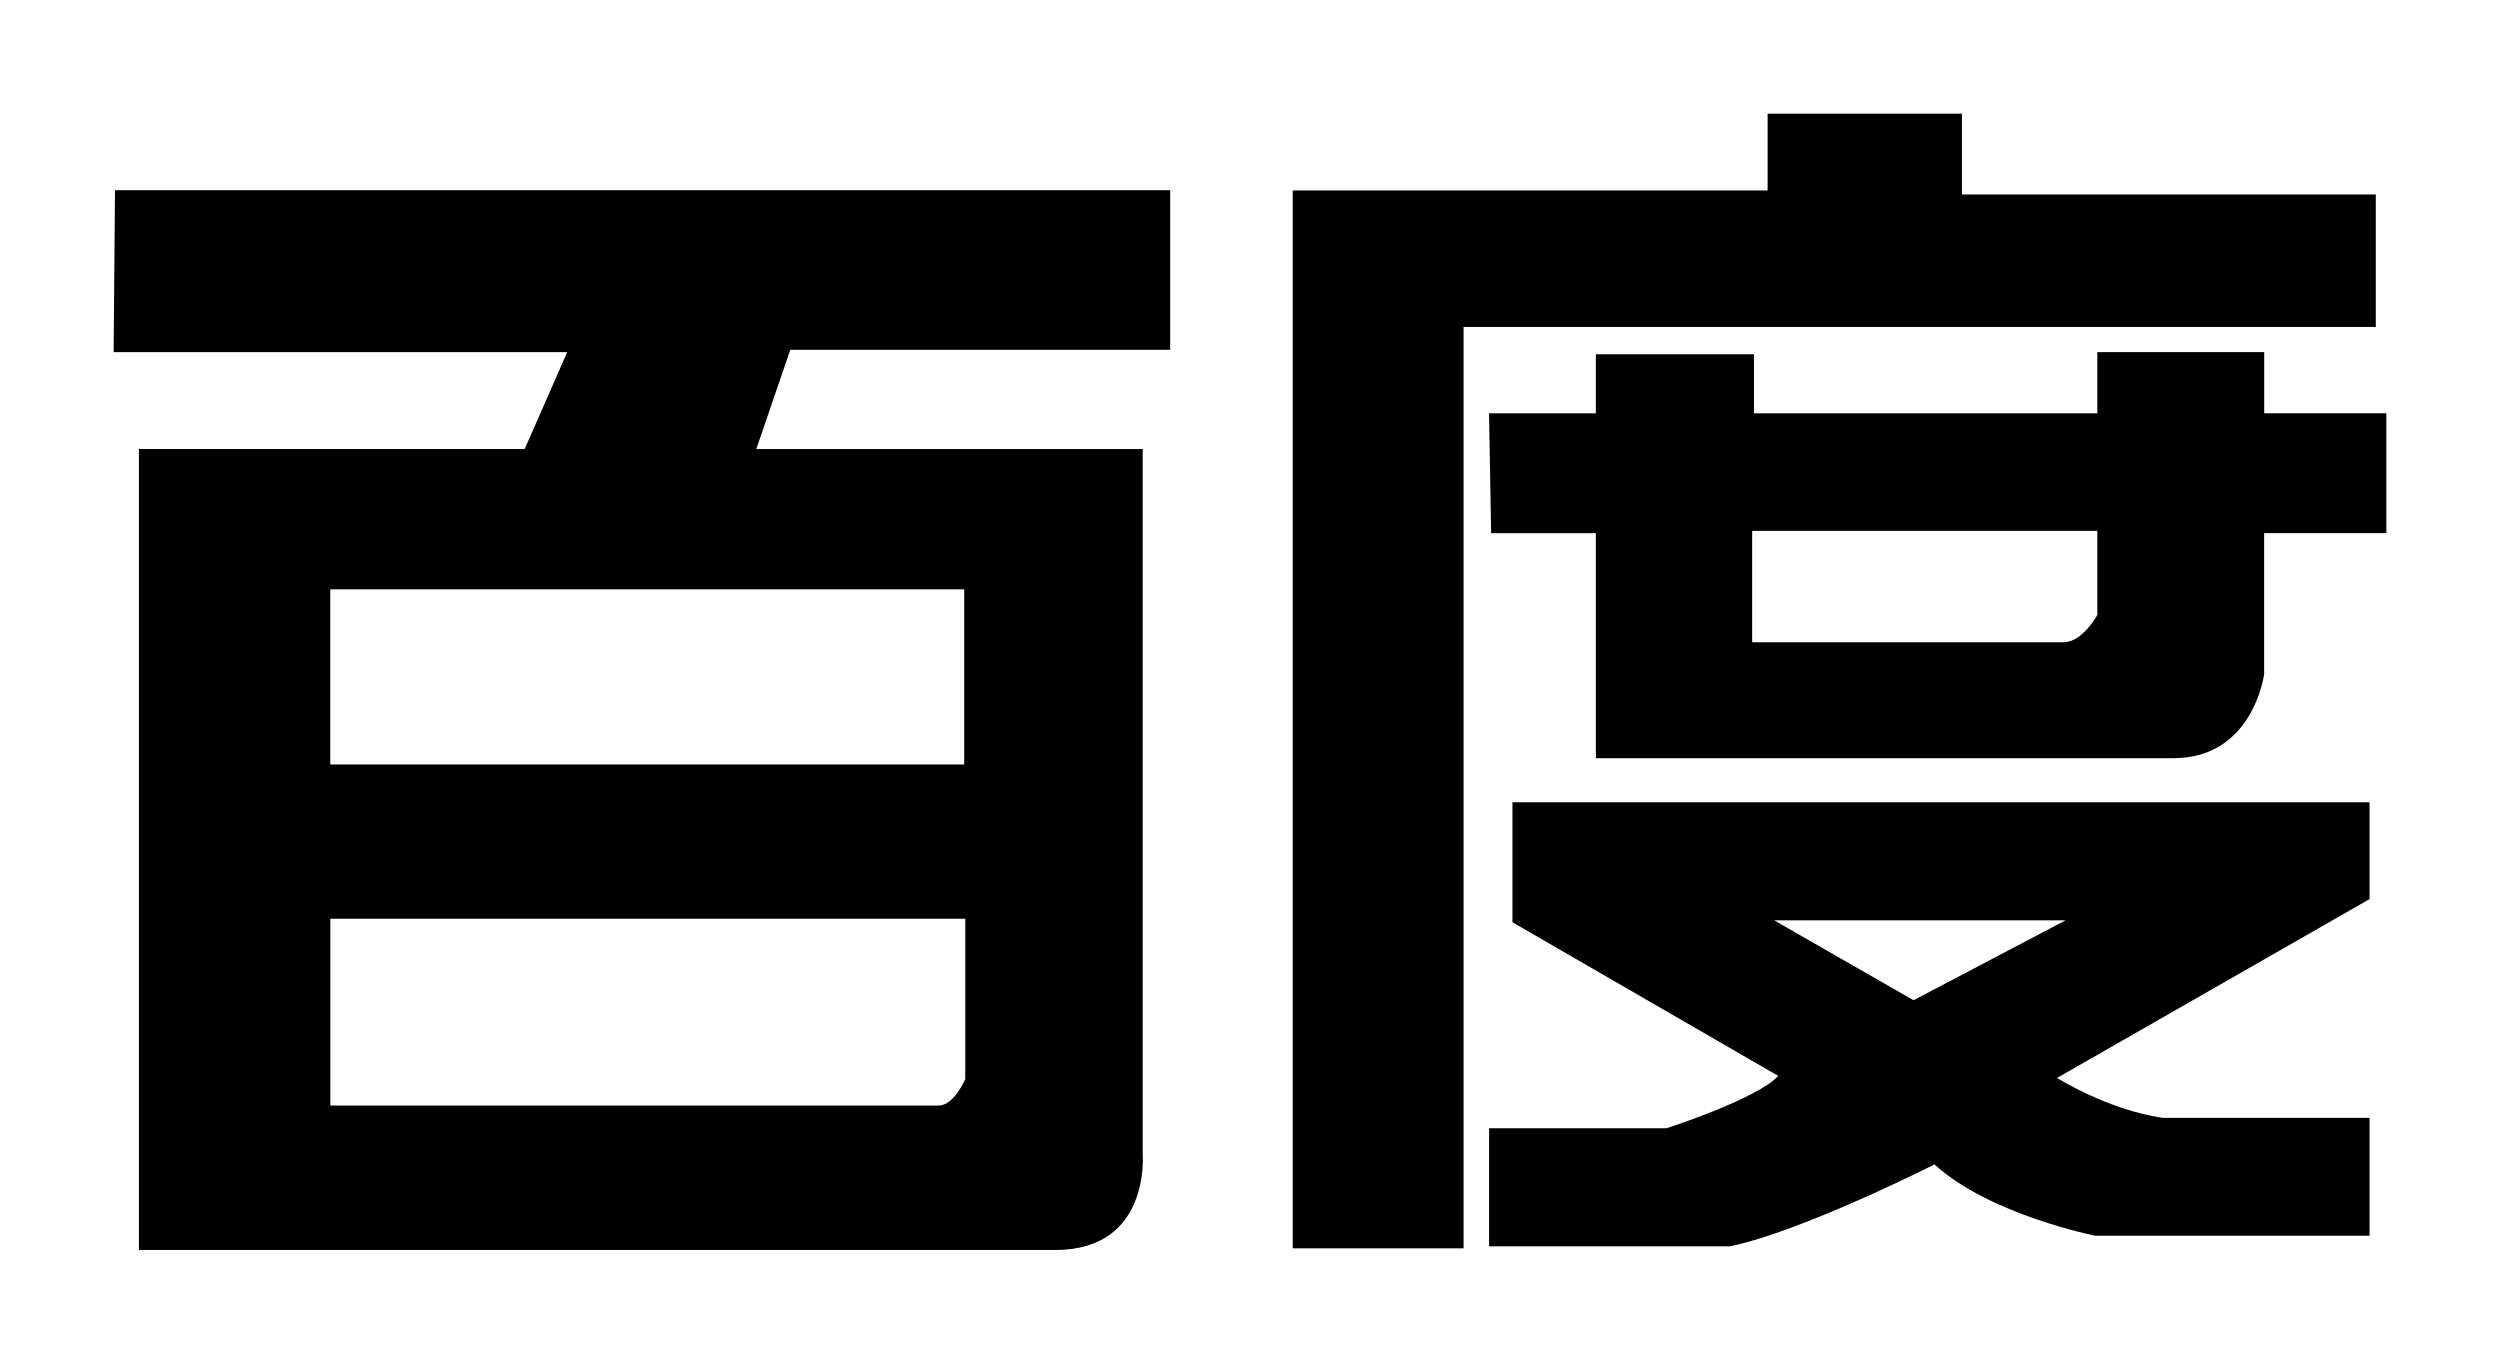
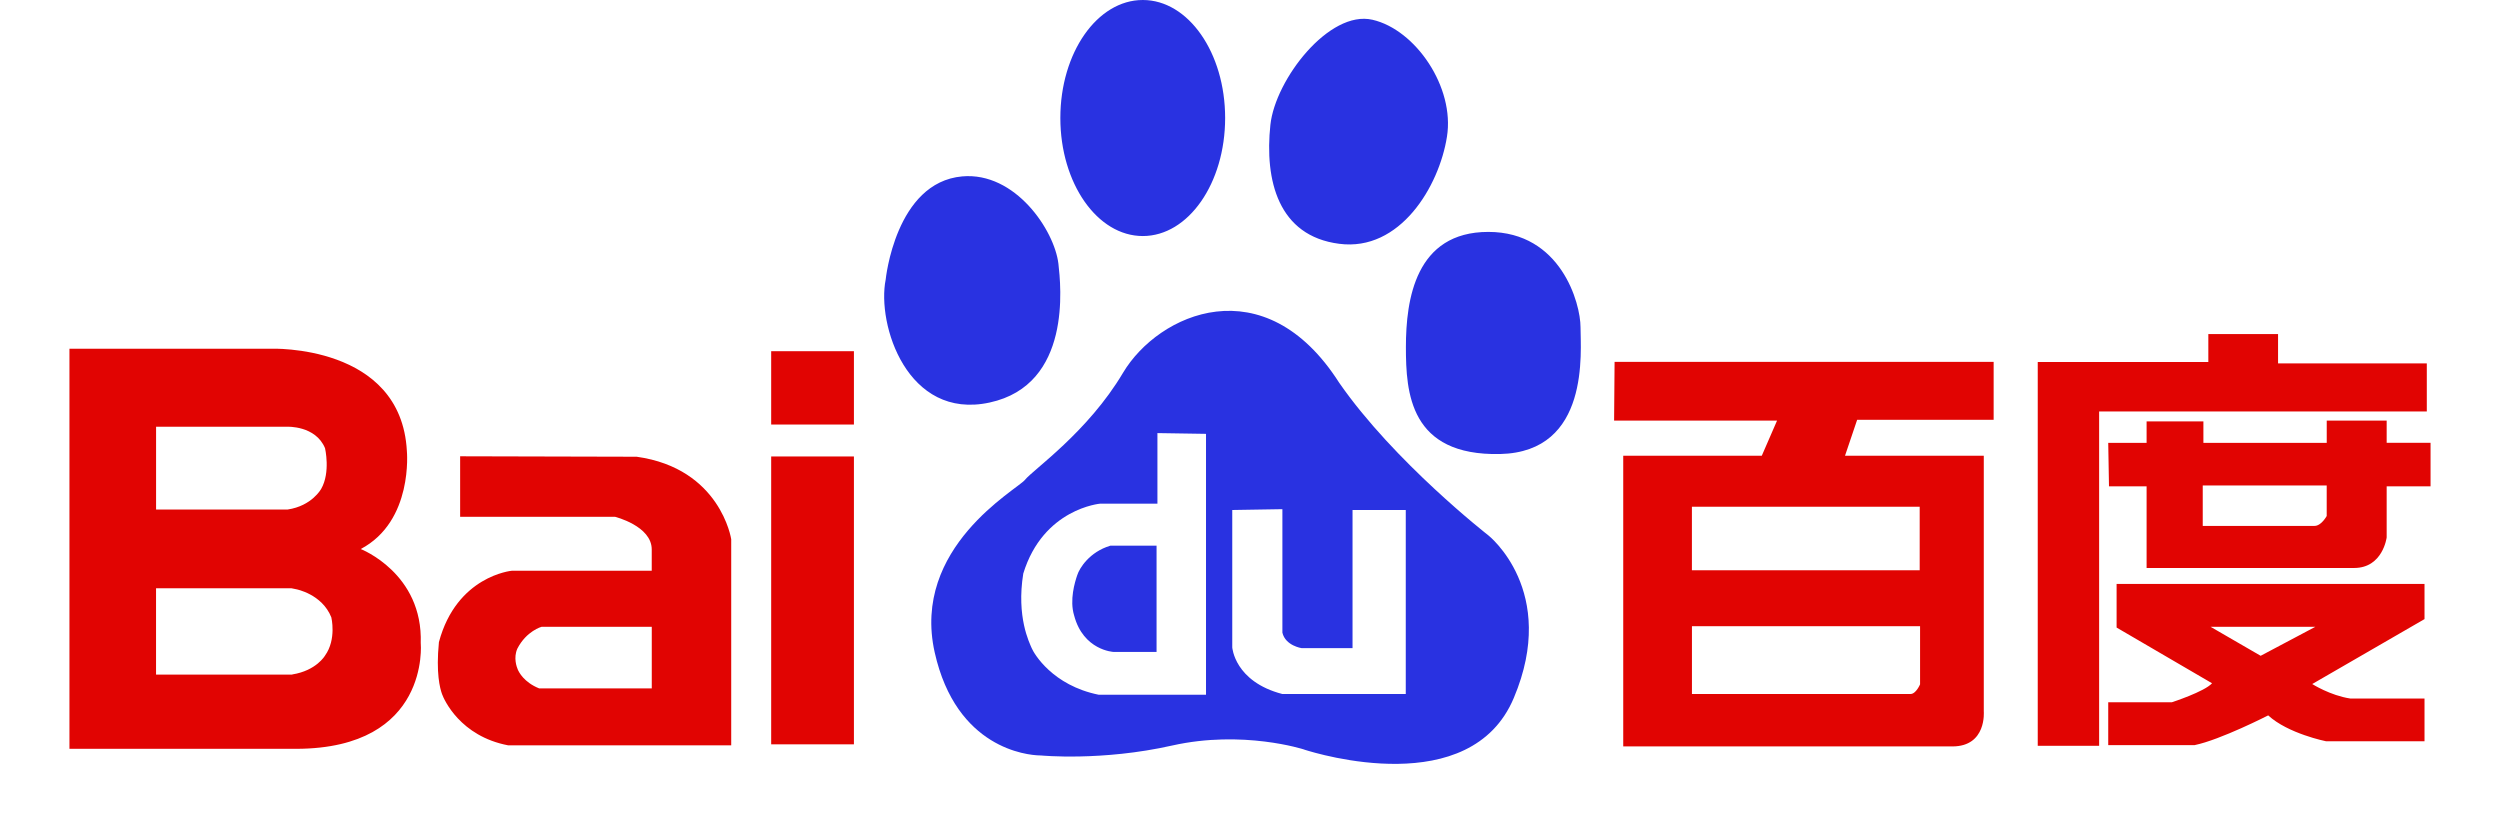
- <svg xmlns="http://www.w3.org/2000/svg" fill="currentColor" fill-rule="evenodd" height="1em" style="flex:none;line-height:1" viewBox="0 0 44 24">
-   <path d="M20.595 3.347H2.024L2 6.198h7.983l-.748 1.704h-6.79V22h16.13c1.686 0 1.536-1.697 1.536-1.697v-12.4h-6.8l.598-1.746h6.686v-2.81zm-4.079 16.11H5.814V16.17h11.175v2.82s-.196.469-.473.469zm.454-6.003H5.813v-3.082H16.97v3.082zM34.53 3.422V2H31.11v1.352h-8.358v18.619h3.007V5.754h16.055V3.422h-7.286zm5.32 2.776h-2.937v1.077H30.87v-1.04h-2.783v1.04h-1.88l.037 2.109h1.843v3.96h10.165c1.41 0 1.597-1.482 1.597-1.482V9.383H42V7.274h-2.15V6.198zm-2.937 4.626s-.261.48-.597.48h-5.478V9.343h6.075v1.481zm-5.616 8.112c-.37.407-1.969.922-1.969.922h-3.12v2.078h4.236c1.264-.258 3.603-1.442 3.603-1.442.968.886 2.83 1.255 2.83 1.255h4.827v-2.074h-3.64c-.98-.146-1.86-.703-1.86-.703l5.5-3.148V14.12H26.619v2.112l4.678 2.704zm5.057-2.738l-2.676 1.406-2.453-1.406h5.129z" />
+ <svg xmlns="http://www.w3.org/2000/svg" height="1em" style="flex:none;line-height:1" viewBox="0 0 72 24">
+   <path d="M32.344 10.735c1.02-1.71 4.072-3.083 6.223.286 1.584 2.284 4.297 4.397 4.297 4.397s2.034 1.601.733 4.684c-1.243 2.956-5.658 1.607-6.024 1.49l-.024-.009s-1.753-.568-3.79-.112c-2.032.458-3.784.286-3.784.286l-.045-.001c-.33-.01-2.388-.187-3.011-2.968-.677-3.028 2.373-4.687 2.6-4.968.227-.288 1.808-1.37 2.825-3.085zm.99 1.738v2.032H31.69s-1.645.138-2.22 2.014c-.201 1.252.177 1.99.243 2.148.066.157.598 1.073 1.932 1.342h3.088v-7.514l-1.398-.022zm3.6 2.191l-1.445.024v3.956s.064.985 1.444 1.344h3.553v-5.3h-1.533v3.979h-1.464s-.468-.068-.556-.447v-3.556zm-3.625 1.051v3.06h-1.244s-.866-.045-1.13-1.049c-.136-.445.02-.959.089-1.16.063-.203.354-.671.953-.85h1.332zm9.555-9.036c2.093 0 2.655 2.06 2.655 2.742 0 .688.285 3.597-2.316 3.655-2.604.057-2.713-1.77-2.713-3.08 0-1.374.278-3.317 2.374-3.317zM27.712 5.08c1.528-.135 2.654 1.55 2.77 2.513.07.625.395 3.486-1.981 4-2.372.515-3.254-2.249-2.993-3.544 0 0 .28-2.797 2.204-2.969zm8.875-1.483c.14-1.31 1.695-3.316 2.94-3.028 1.241.285 2.375 1.944 2.145 3.37-.225 1.428-1.35 3.313-3.105 3.082-1.754-.226-2.15-1.823-1.98-3.424zM32.913 0c1.311 0 2.371 1.519 2.371 3.398 0 1.879-1.06 3.4-2.371 3.4-1.312 0-2.375-1.521-2.375-3.4 0-1.88 1.063-3.398 2.375-3.398z" fill="#2932E1" />
+   <path d="M57.417 12.09v-1.668H46.5l-.014 1.692h4.693l-.44 1.012h-3.99v8.371h9.48c.992 0 .904-1.007.904-1.007v-7.364h-3.997l.35-1.036h3.931zm-2.12 7.62s-.115.278-.277.278h-6.292v-1.953h6.57v1.674zm-.01-3.287h-6.56v-1.83h6.56v1.83zm14.604-5.957h-4.283v-.844H63.6v.803h-4.913V21.48h1.768v-9.629h9.437v-1.385zm-1.155 2.288v-.64H67.01v.64h-3.552v-.617h-1.636v.617h-1.105l.022 1.252h1.083v2.352h5.976c.829 0 .938-.88.938-.88v-1.472H70v-1.253h-1.264v.001zm-1.727 2.107s-.154.285-.35.285h-3.22v-1.164h3.57v.88zm-6.052 3.212l2.75 1.605c-.217.242-1.157.547-1.157.547h-1.833v1.234h2.49c.742-.153 2.117-.856 2.117-.856.57.526 1.664.745 1.664.745h2.838v-1.231h-2.14c-.576-.087-1.094-.417-1.094-.417l3.234-1.87v-1.012h-8.868v1.255zm5.723-.02l-1.573.834-1.442-.835h3.015zm-44.47-5.827h2.383v-2.112H22.21v2.112zm0 9.21h2.383v-8.29H22.21v8.29zm-3.874-8.282l-5.084-.013v1.742h4.458s1.06.263 1.06.941v.614h-4.033s-1.586.147-2.096 2.055c-.088.893.03 1.331.089 1.495.057.161.522 1.214 1.906 1.478h6.423v-5.937s-.306-2.037-2.723-2.375m.435 6.671h-3.246c-.437-.177-.582-.47-.613-.543-.03-.072-.13-.334-.013-.6.263-.512.698-.63.698-.63h3.174v1.773zm-6.654-1.297c.07-2.018-1.728-2.716-1.728-2.716 1.522-.802 1.329-2.822 1.329-2.822C11.553 9.9 7.8 10.043 7.8 10.043H2v11.523h6.548c3.846-.016 3.57-3.038 3.57-3.038m-3.701.896v.005H4.494v-2.486h3.904l.132.027s.743.136 1.012.809c0 0 .155.631-.18 1.1 0 0-.248.435-.945.545m.832-5.343s-.264.488-.964.593h-3.79V12.29h3.774s.82-.038 1.092.618c0 0 .163.697-.112 1.174" fill="#E10402" />
</svg>
